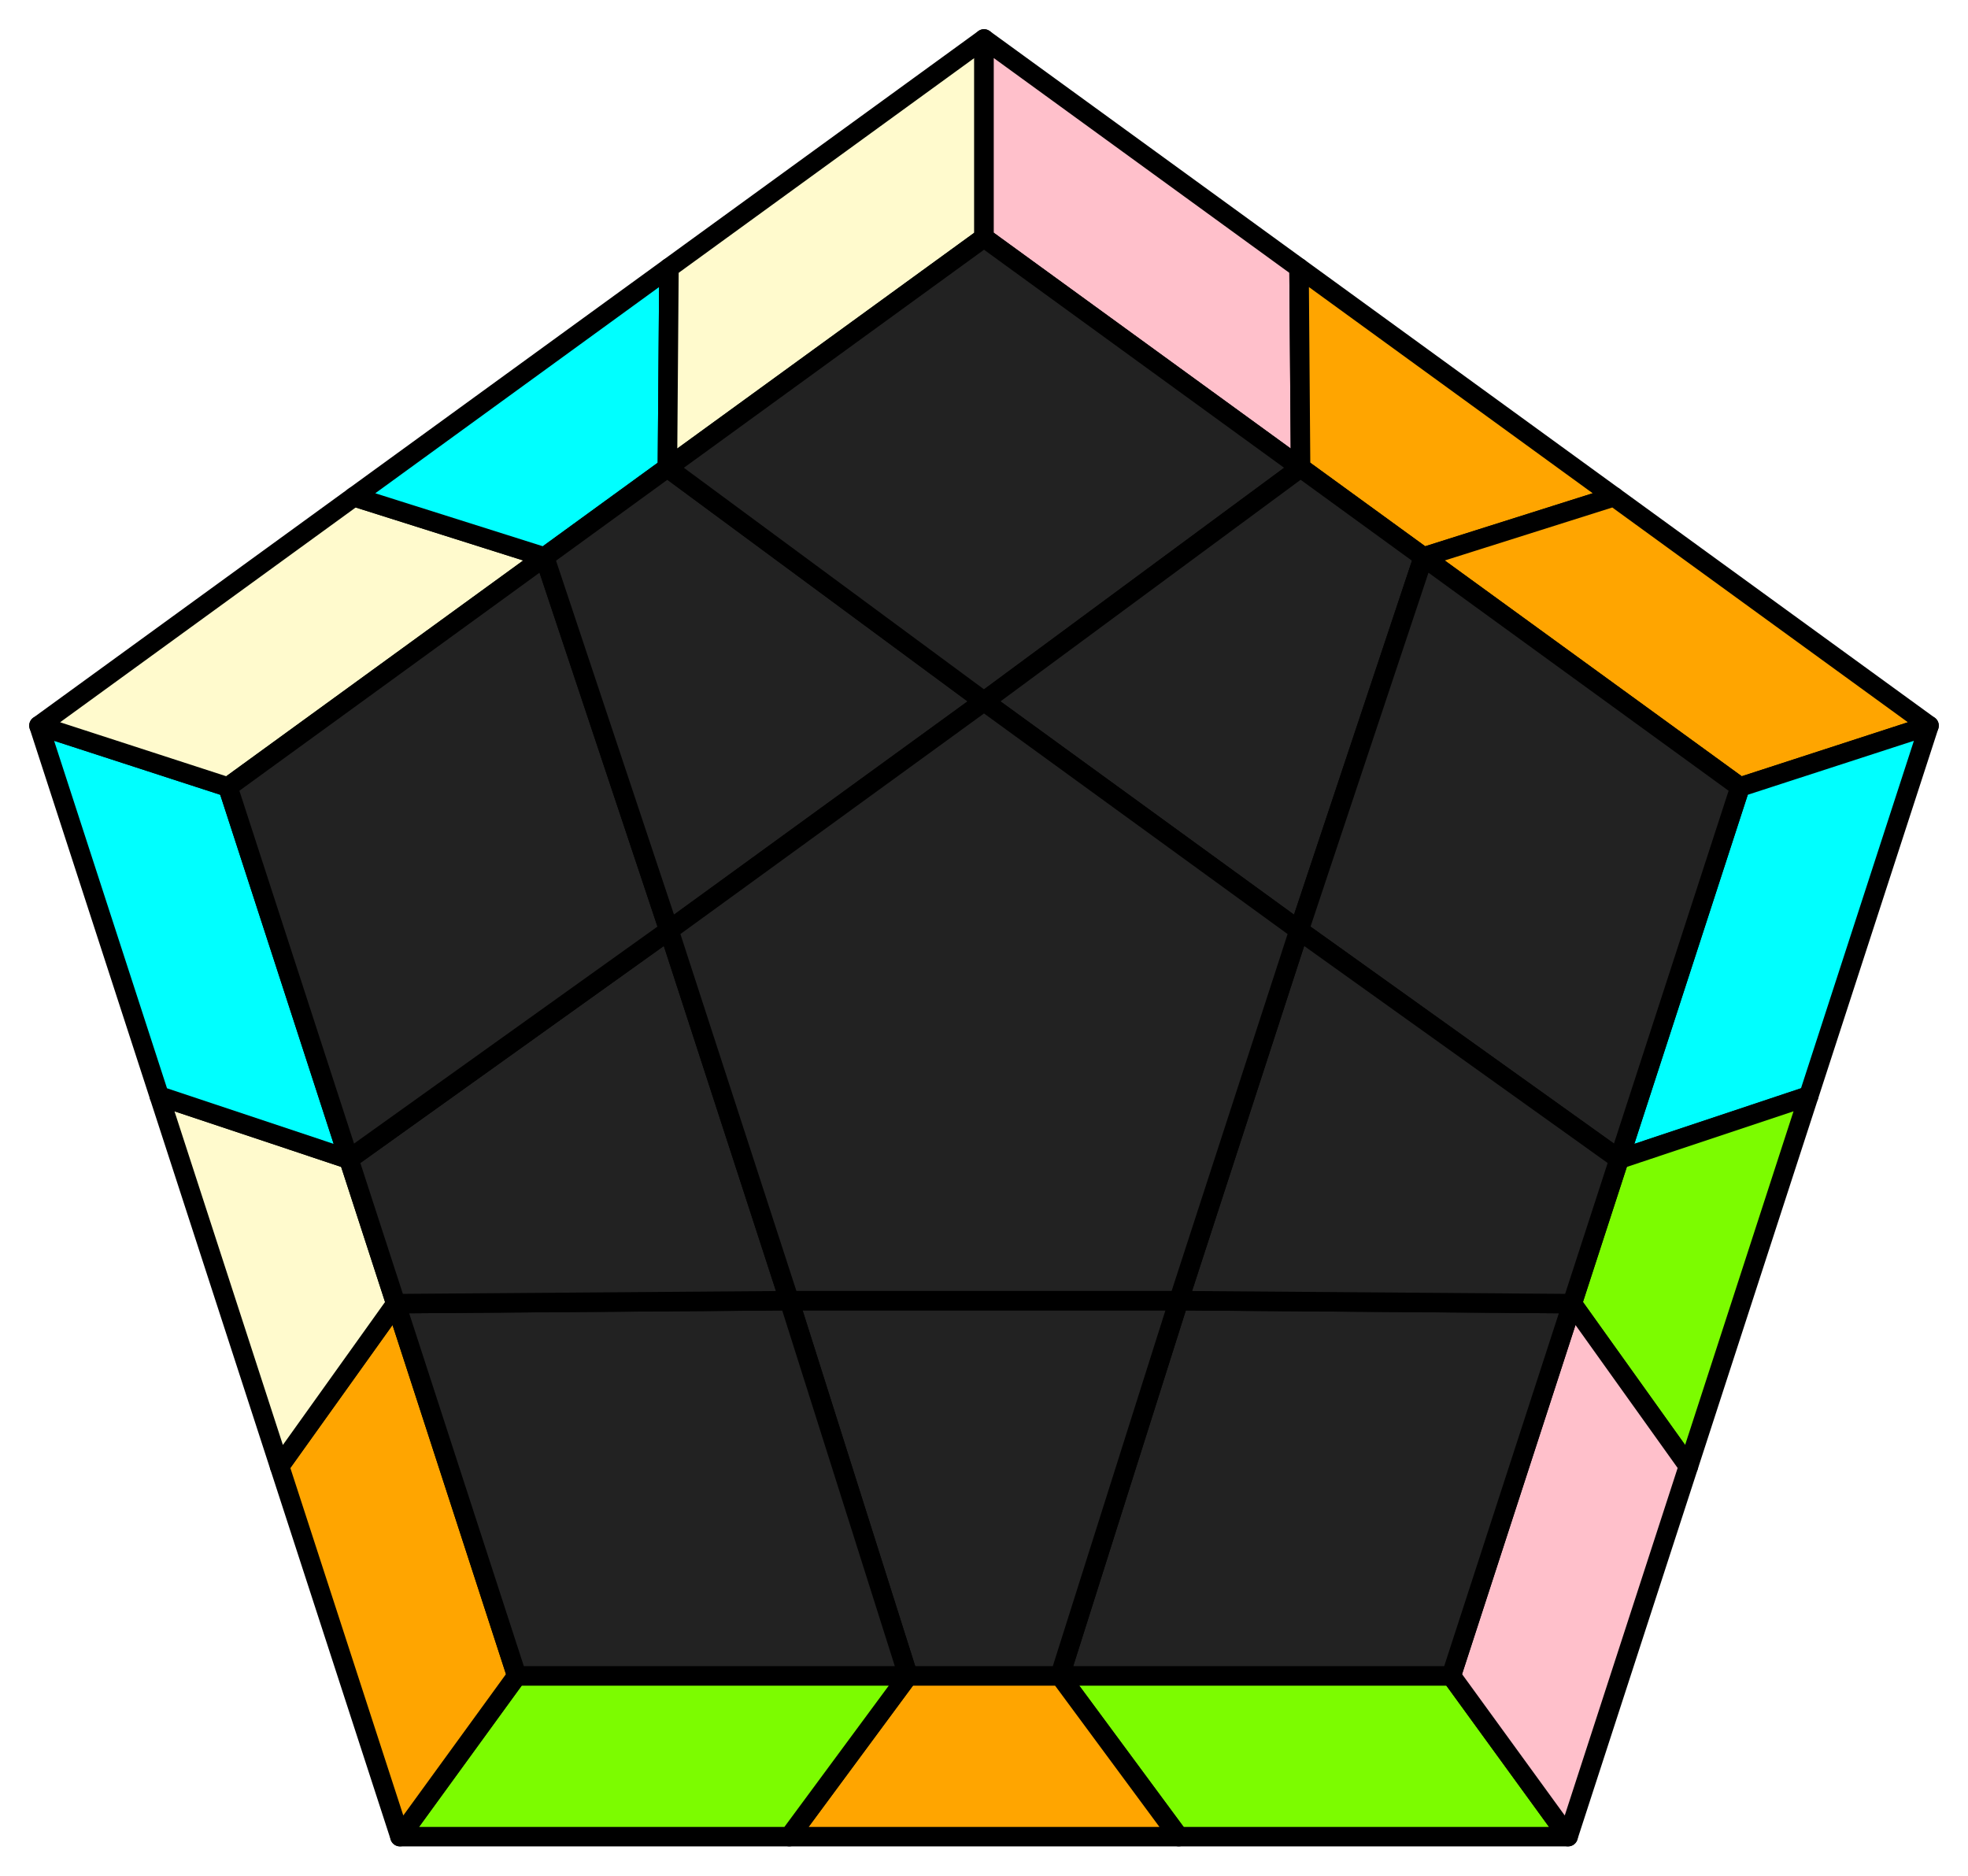
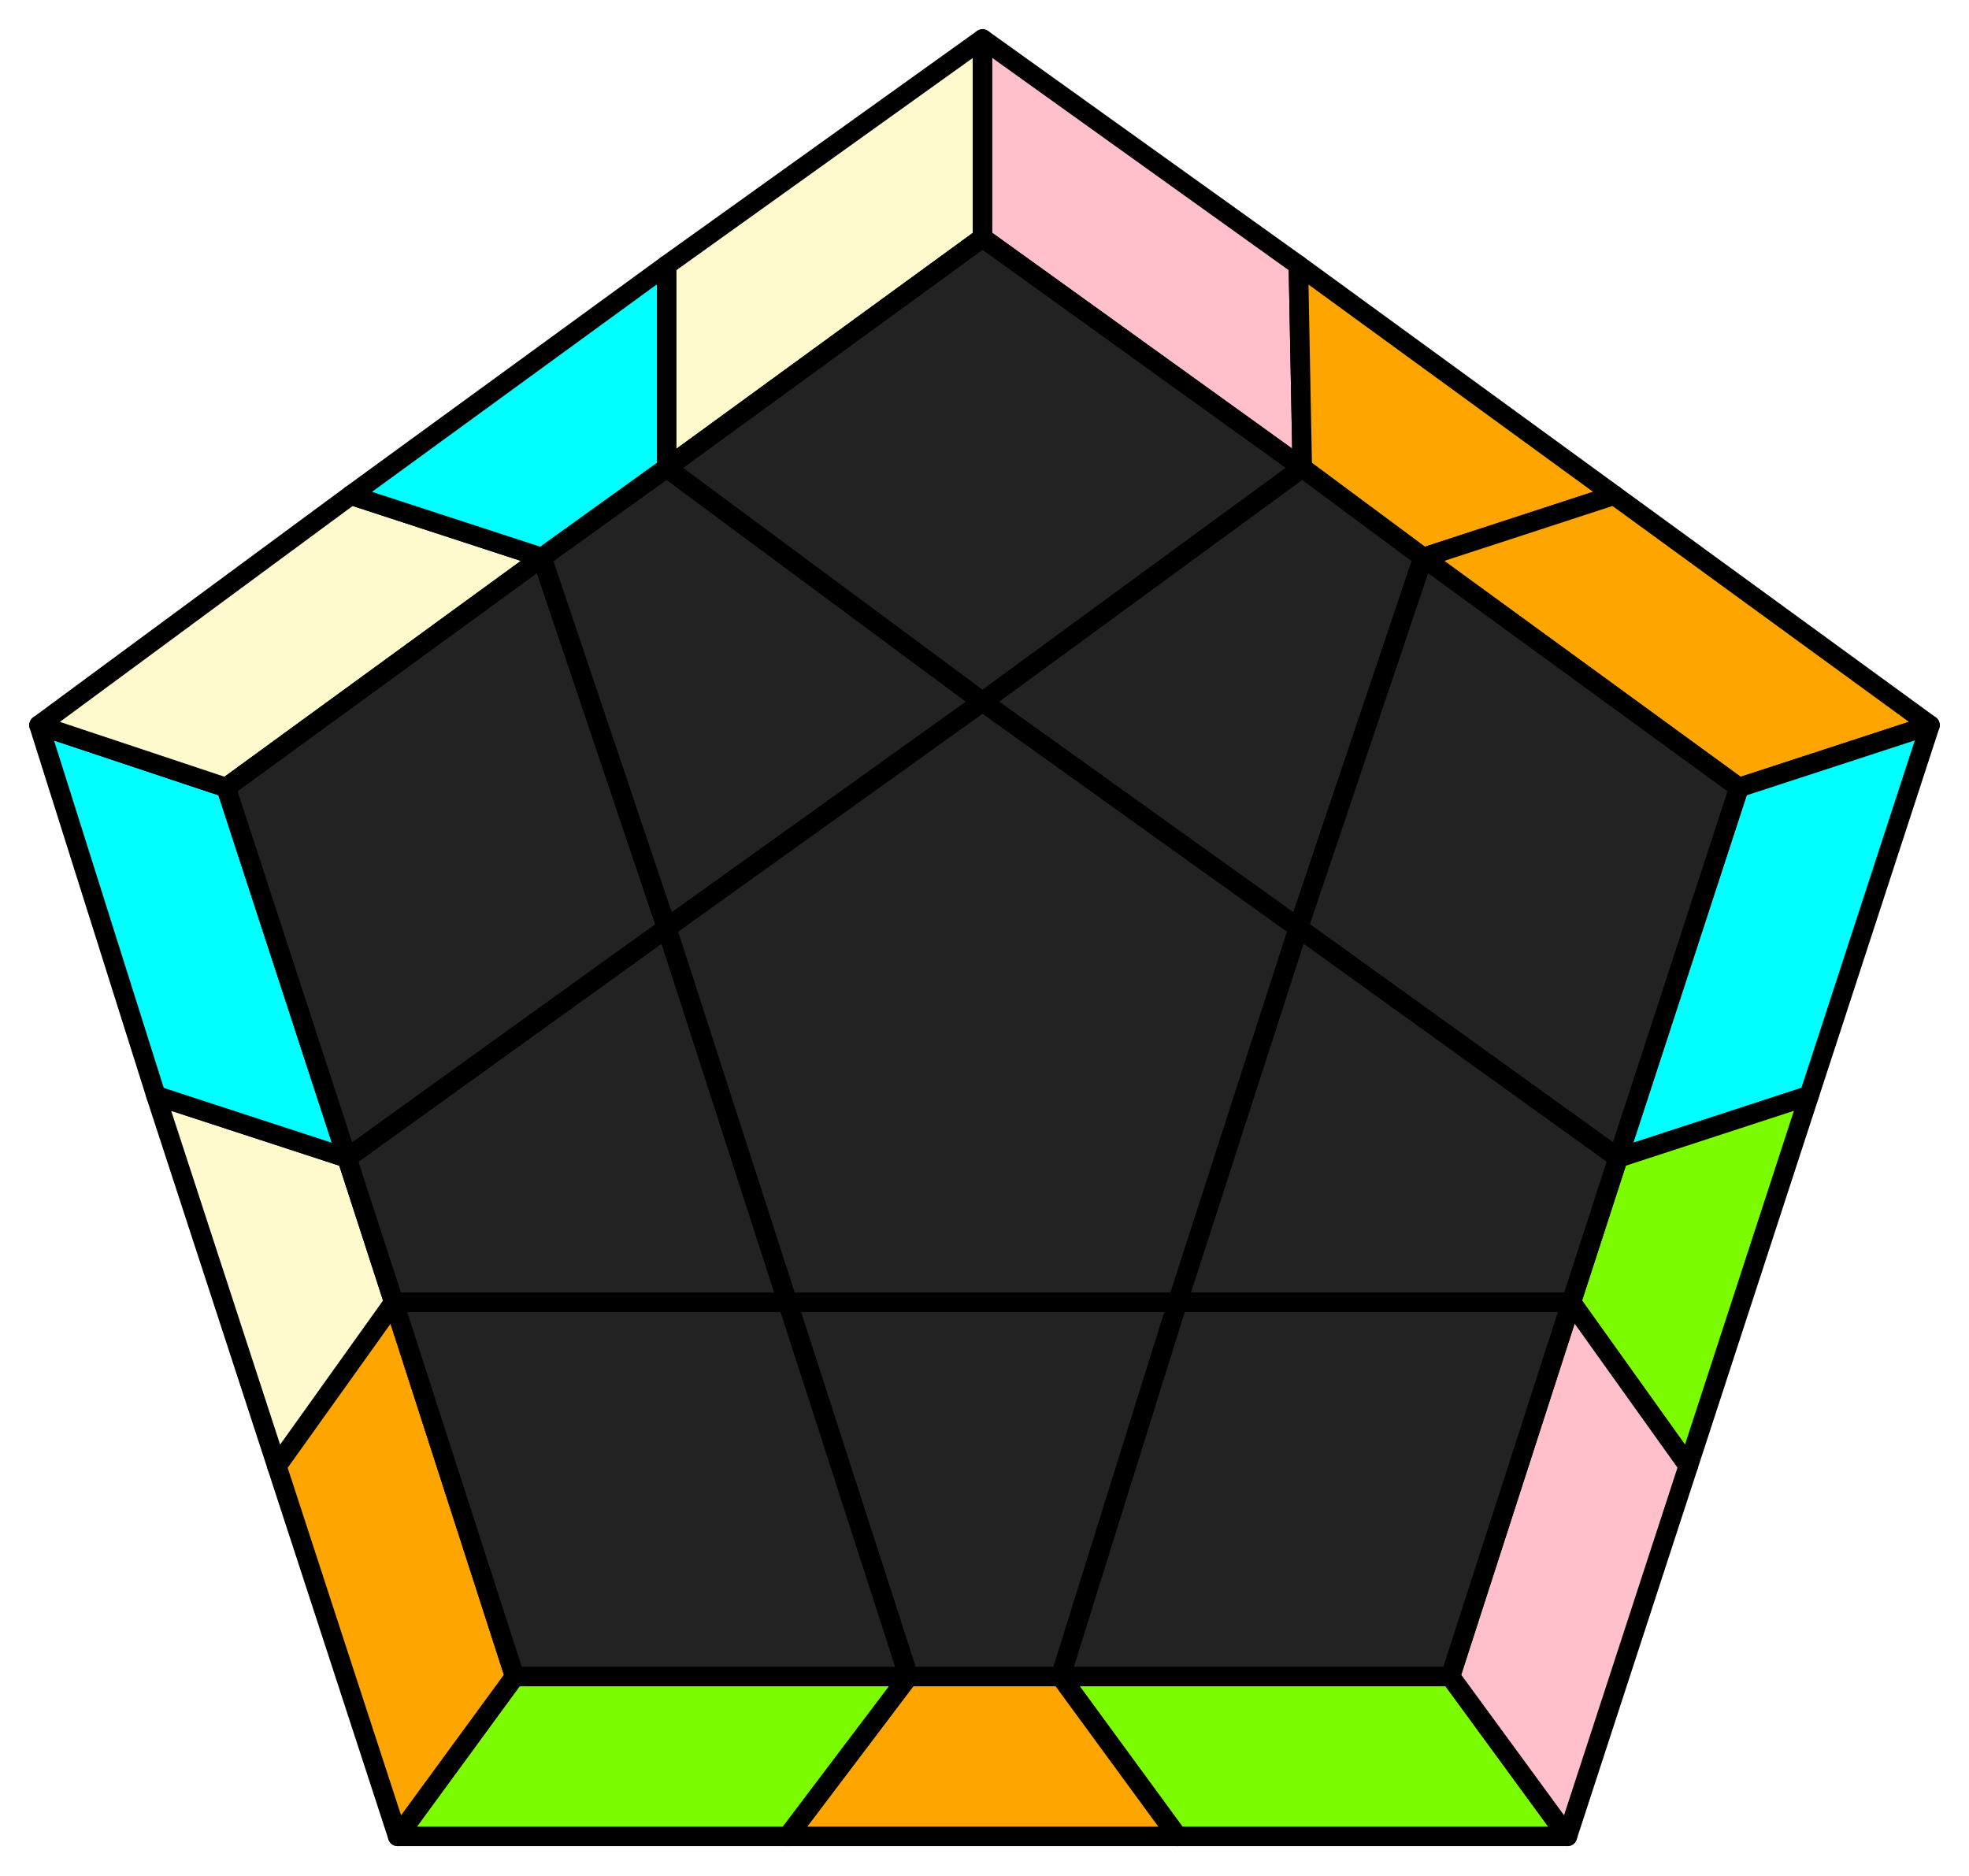
- <svg xmlns="http://www.w3.org/2000/svg" width="50.541" height="48.165">
-   <polygon stroke="black" stroke-width="0.5" points="40.271 47.165 30.271 47.165 27.221 43.036 37.271 43.036" stroke-linejoin="round" fill="#7cfc00" />
-   <polygon stroke="black" stroke-width="0.5" points="30.271 47.165 20.271 47.165 23.321 43.036 27.221 43.036" stroke-linejoin="round" fill="#ffa500" />
-   <polygon stroke="black" stroke-width="0.5" points="20.271 47.165 10.271 47.165 13.271 43.036 23.321 43.036" stroke-linejoin="round" fill="#7cfc00" />
-   <polygon stroke="black" stroke-width="0.5" points="10.271 47.165 7.18 37.655 10.165 33.478 13.271 43.036" stroke-linejoin="round" fill="#ffa500" />
-   <polygon stroke="black" stroke-width="0.5" points="7.18 37.655 4.09 28.144 8.96 29.769 10.165 33.478" stroke-linejoin="round" fill="#fffacd" />
-   <polygon stroke="black" stroke-width="0.5" points="4.09 28.144 1.0 18.634 5.854 20.211 8.96 29.769" stroke-linejoin="round" fill="#00ffff" />
-   <polygon stroke="black" stroke-width="0.5" points="1.0 18.634 9.09 12.756 13.985 14.304 5.854 20.211" stroke-linejoin="round" fill="#fffacd" />
-   <polygon stroke="black" stroke-width="0.5" points="9.09 12.756 17.18 6.878 17.14 12.011 13.985 14.304" stroke-linejoin="round" fill="#00ffff" />
-   <polygon stroke="black" stroke-width="0.5" points="17.18 6.878 25.271 1.0 25.271 6.104 17.14 12.011" stroke-linejoin="round" fill="#fffacd" />
-   <polygon stroke="black" stroke-width="0.5" points="25.271 1.0 33.361 6.878 33.401 12.011 25.271 6.104" stroke-linejoin="round" fill="#ffc0cb" />
-   <polygon stroke="black" stroke-width="0.5" points="33.361 6.878 41.451 12.756 36.556 14.304 33.401 12.011" stroke-linejoin="round" fill="#ffa500" />
-   <polygon stroke="black" stroke-width="0.5" points="41.451 12.756 49.541 18.634 44.687 20.211 36.556 14.304" stroke-linejoin="round" fill="#ffa500" />
-   <polygon stroke="black" stroke-width="0.5" points="49.541 18.634 46.451 28.144 41.581 29.769 44.687 20.211" stroke-linejoin="round" fill="#00ffff" />
-   <polygon stroke="black" stroke-width="0.5" points="46.451 28.144 43.361 37.655 40.376 33.478 41.581 29.769" stroke-linejoin="round" fill="#7cfc00" />
-   <polygon stroke="black" stroke-width="0.5" points="43.361 37.655 40.271 47.165 37.271 43.036 40.376 33.478" stroke-linejoin="round" fill="#ffc0cb" />
-   <polygon stroke="black" stroke-width="0.5" points="37.271 43.036 27.221 43.036 30.271 33.401 40.376 33.478" stroke-linejoin="round" fill="#222" />
-   <polygon stroke="black" stroke-width="0.5" points="27.221 43.036 23.321 43.036 20.271 33.401 30.271 33.401" stroke-linejoin="round" fill="#222" />
-   <polygon stroke="black" stroke-width="0.5" points="13.271 43.036 10.165 33.478 20.271 33.401 23.321 43.036" stroke-linejoin="round" fill="#222" />
-   <polygon stroke="black" stroke-width="0.5" points="10.165 33.478 8.96 29.769 17.18 23.891 20.271 33.401" stroke-linejoin="round" fill="#222" />
-   <polygon stroke="black" stroke-width="0.5" points="5.854 20.211 13.985 14.304 17.18 23.891 8.96 29.769" stroke-linejoin="round" fill="#222" />
-   <polygon stroke="black" stroke-width="0.5" points="13.985 14.304 17.14 12.011 25.271 18.013 17.18 23.891" stroke-linejoin="round" fill="#222" />
-   <polygon stroke="black" stroke-width="0.5" points="25.271 6.104 33.401 12.011 25.271 18.013 17.14 12.011" stroke-linejoin="round" fill="#222" />
-   <polygon stroke="black" stroke-width="0.5" points="33.401 12.011 36.556 14.304 33.361 23.891 25.271 18.013" stroke-linejoin="round" fill="#222" />
-   <polygon stroke="black" stroke-width="0.5" points="44.687 20.211 41.581 29.769 33.361 23.891 36.556 14.304" stroke-linejoin="round" fill="#222" />
-   <polygon stroke="black" stroke-width="0.5" points="41.581 29.769 40.376 33.478 30.271 33.401 33.361 23.891" stroke-linejoin="round" fill="#222" />
-   <polygon stroke="black" stroke-width="0.5" points="30.271 33.401 20.271 33.401 17.18 23.891 25.271 18.013 33.361 23.891" stroke-linejoin="round" fill="#222" />
+ <svg xmlns="http://www.w3.org/2000/svg" id="39" width="505" height="481">
+   <style>
+ polygon { stroke: black; stroke-width: 5px; stroke-linejoin: round;}
+ .green {fill: #7cfc00;}
+ .orange {fill: #ffa500;}
+ .blue {fill: #00ffff;}
+ .beige {fill: #fffacd;}
+ .pink {fill: #ffc0cb;}
+ .grey {fill: #222;}
+ </style>
+   <polygon class="green" points="402 471 302 471 272 430 372 430" />
+   <polygon class="orange" points="302 471 202 471 233 430 272 430" />
+   <polygon class="green" points="202 471 102 471 132 430 233 430" />
+   <polygon class="orange" points="102 471 71 376 101 334 132 430" />
+   <polygon class="beige" points="71 376 40 281 89 297 101 334" />
+   <polygon class="blue" points="40 281 10 186 58 202 89 297" />
+   <polygon class="beige" points="10 186 90 127 139 143 58 202" />
+   <polygon class="blue" points="90 127 171 68 171 120 139 143" />
+   <polygon class="beige" points="171 68 252 10 252 61 171 120" />
+   <polygon class="pink" points="252 10 333 68 334 120 252 61" />
+   <polygon class="orange" points="333 68 414 127 365 143 334 120" />
+   <polygon class="orange" points="414 127 495 186 446 202 365 143" />
+   <polygon class="blue" points="495 186 464 281 415 297 446 202" />
+   <polygon class="green" points="464 281 433 376 403 334 415 297" />
+   <polygon class="pink" points="433 376 402 471 372 430 403 334" />
+   <polygon class="grey" points="372 430 272 430 302 334 403 334" />
+   <polygon class="grey" points="272 430 233 430 202 334 302 334" />
+   <polygon class="grey" points="132 430 101 334 202 334 233 430" />
+   <polygon class="grey" points="101 334 89 297 171 238 202 334" />
+   <polygon class="grey" points="58 202 139 143 171 238 89 297" />
+   <polygon class="grey" points="139 143 171 120 252 180 171 238" />
+   <polygon class="grey" points="252 61 334 120 252 180 171 120" />
+   <polygon class="grey" points="334 120 365 143 333 238 252 180" />
+   <polygon class="grey" points="446 202 415 297 333 238 365 143" />
+   <polygon class="grey" points="415 297 403 334 302 334 333 238" />
+   <polygon class="grey" points="302 334 202 334 171 238 252 180 333 238" />
</svg>
